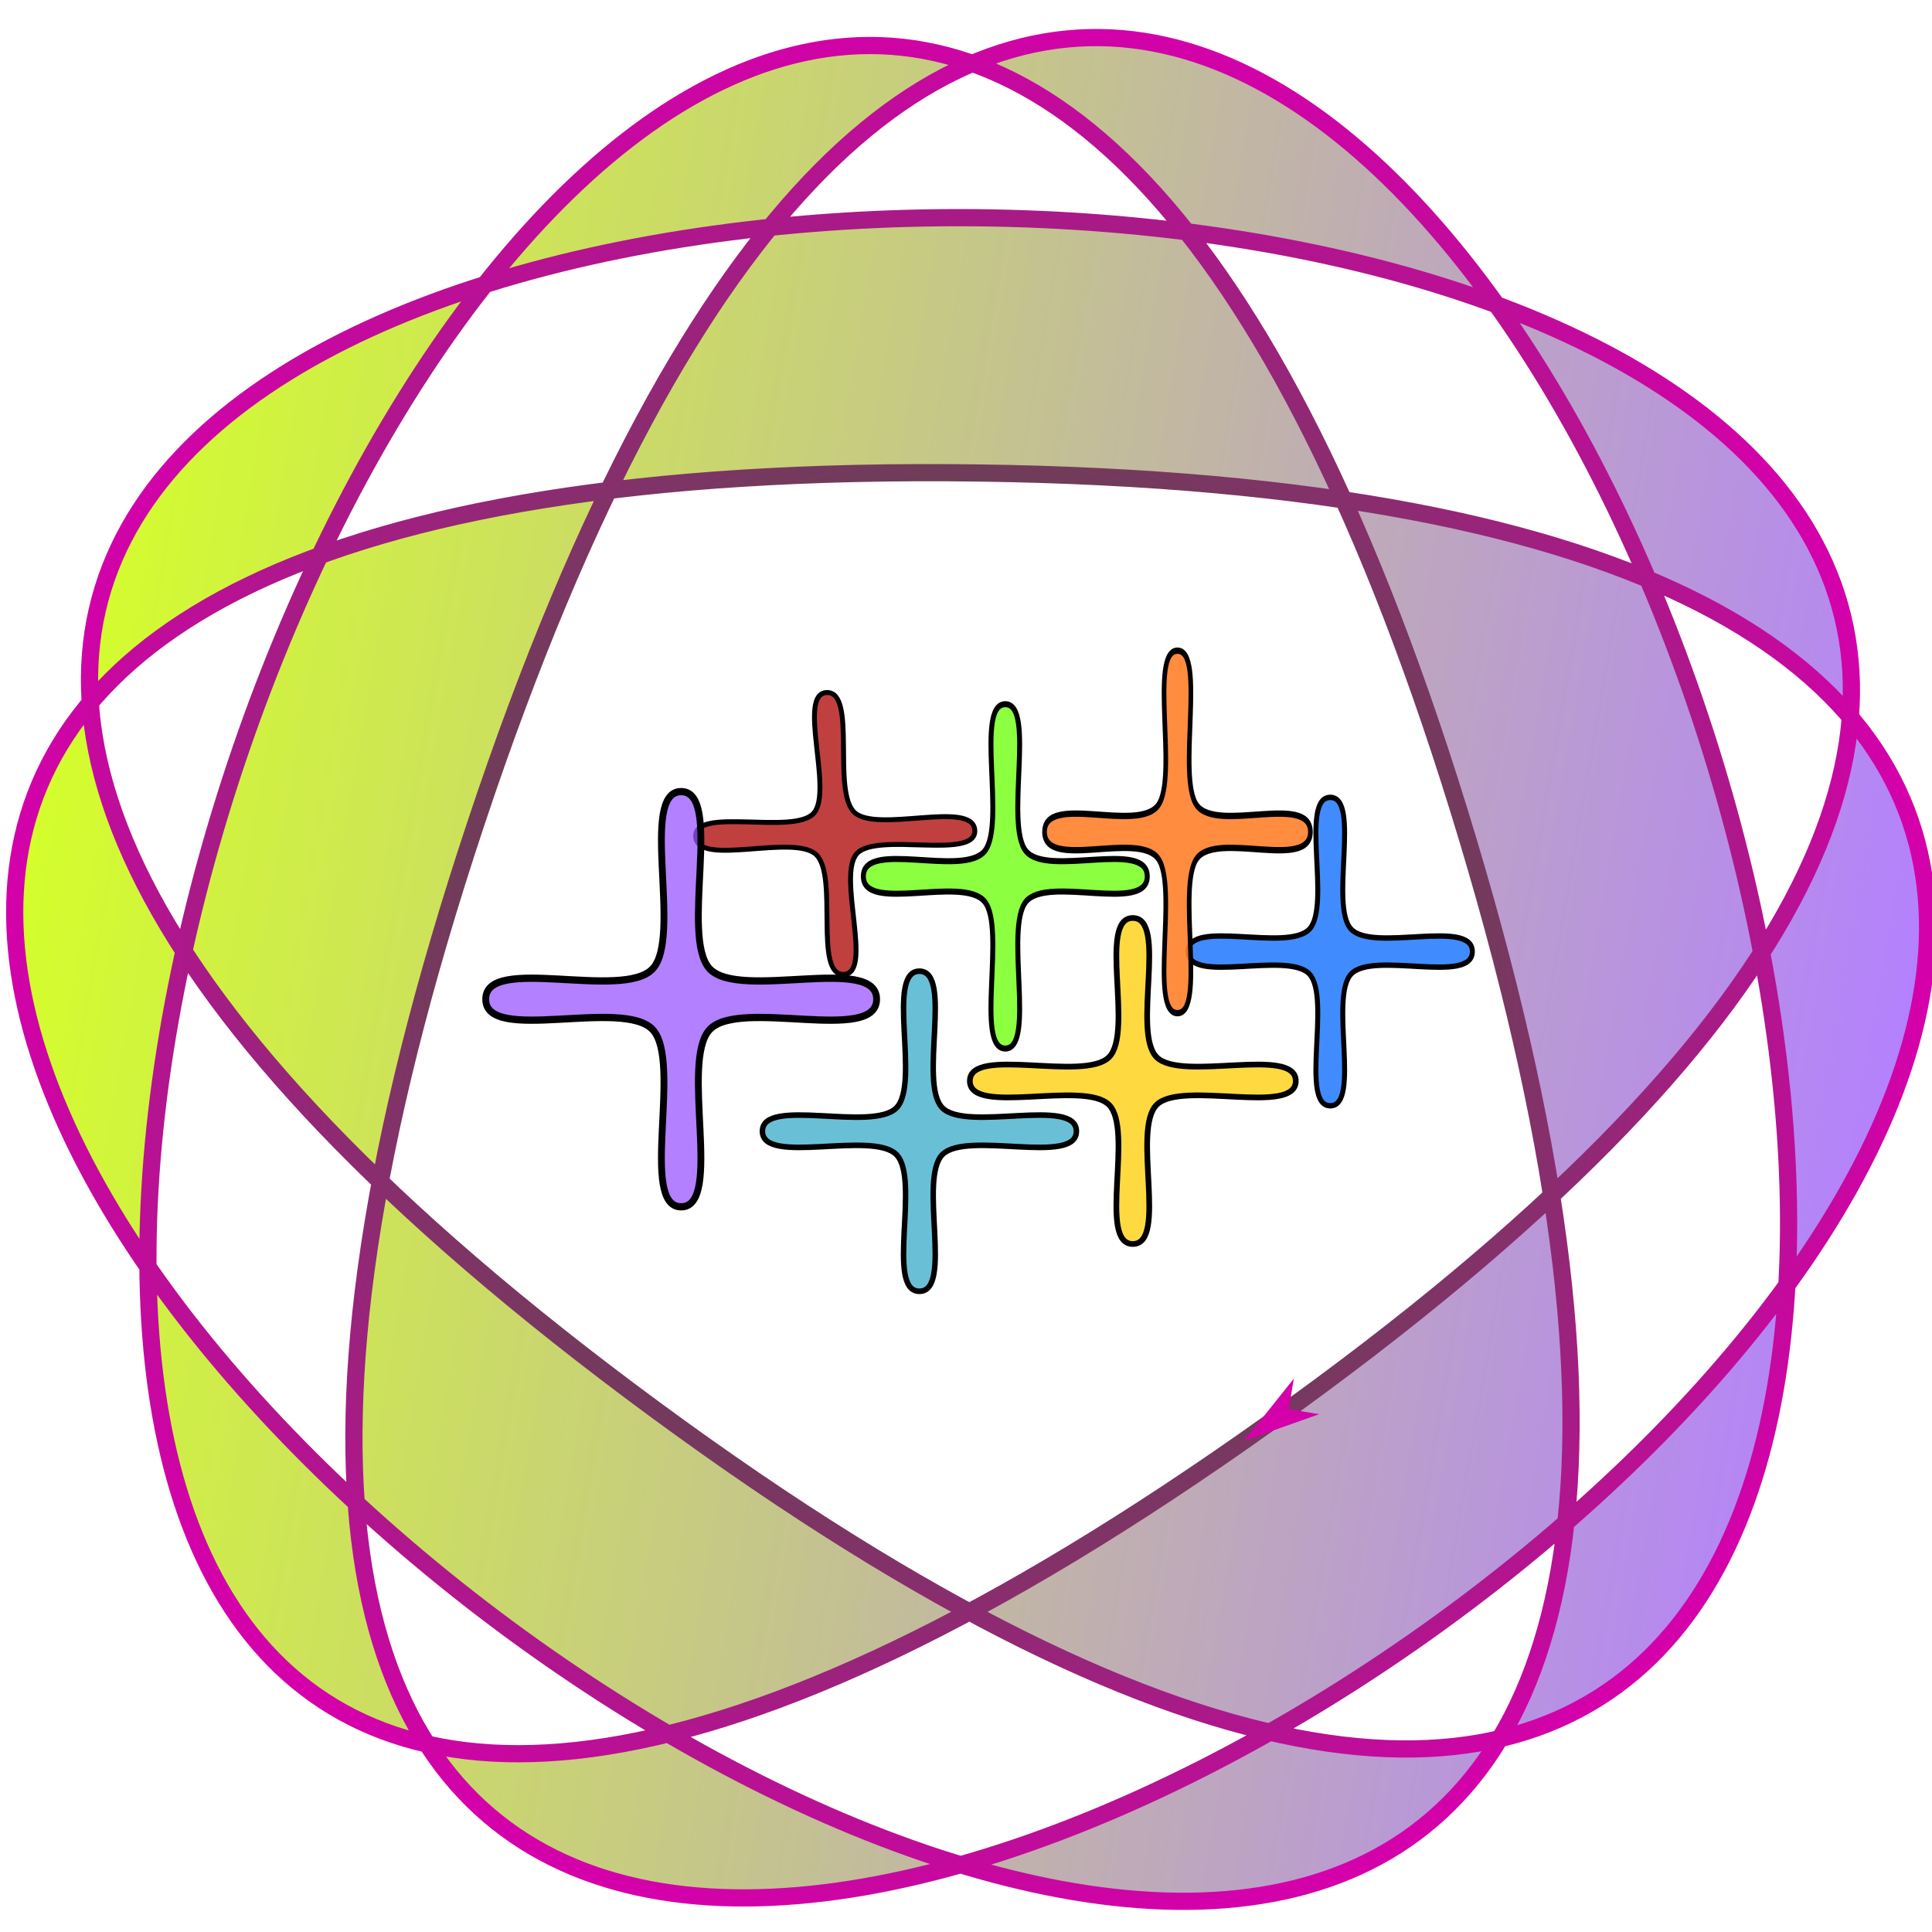
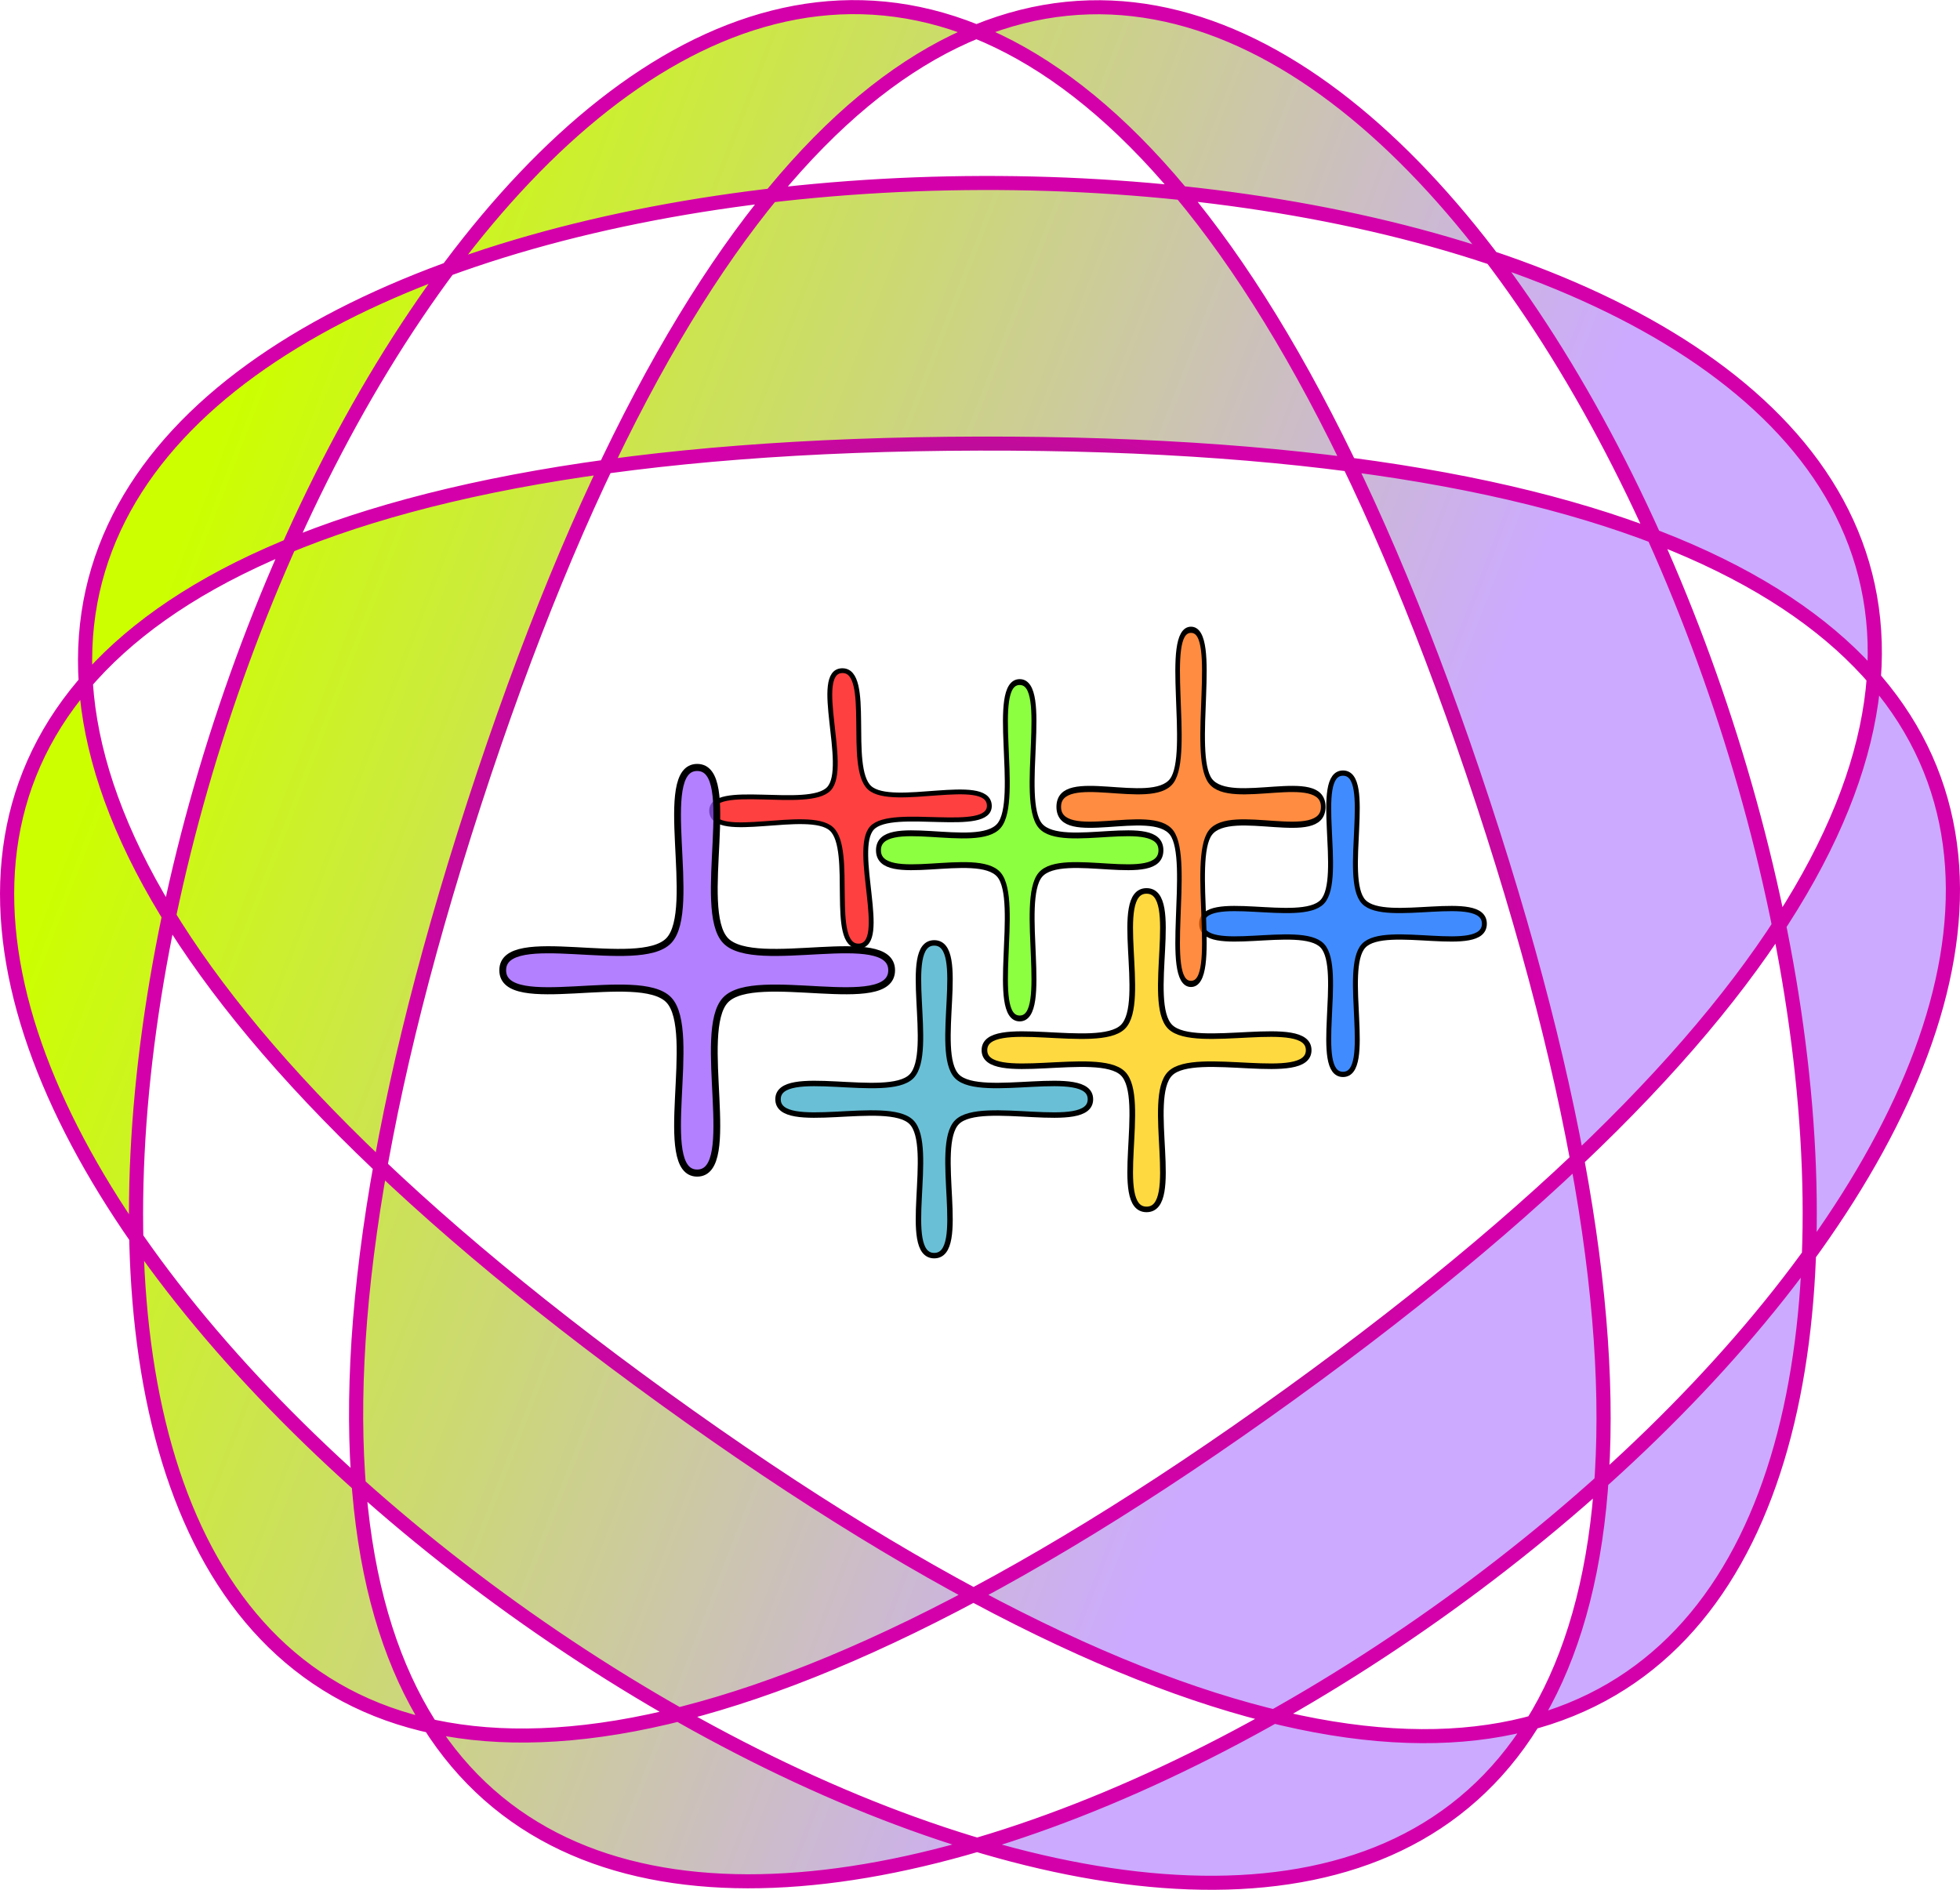
- <svg xmlns="http://www.w3.org/2000/svg" enable-background="new 0 0 200 200" version="1.1" viewBox="0 0 200 200" xml:space="preserve">
+ <svg xmlns="http://www.w3.org/2000/svg" width="200.08" height="192.92" enable-background="new 0 0 200 200" version="1.1" viewBox="0 0 200.08 192.92" xml:space="preserve">
  <defs>
-     <linearGradient id="linearGradient4415" x1="-33.321" x2="77.994" y1="597.84" y2="597.84" gradientUnits="userSpaceOnUse">
-       <stop stop-color="#d4ff2a" offset="0" />
-       <stop stop-color="#b380ff" offset="1" />
-     </linearGradient>
-     <radialGradient id="radialGradient75416-5" cx="22.337" cy="597.84" r="55.656" gradientTransform="matrix(1 0 0 1.0037 0 -2.2151)" gradientUnits="userSpaceOnUse">
+     <radialGradient id="radialGradient75416-5-2" cx="22.337" cy="597.84" r="55.656" gradientTransform="matrix(1 0 0 1.0037 0 -2.2151)" gradientUnits="userSpaceOnUse">
      <stop stop-color="#008000" offset="0" />
      <stop stop-color="#d400aa" offset="1" />
    </radialGradient>
-     <marker id="Arrow1Sstart-2" overflow="visible" orient="auto">
-       <path transform="matrix(.2 0 0 .2 1.2 0)" d="m0 0 5-5-17.5 5 17.5 5z" fill="context-stroke" fill-rule="evenodd" stroke="context-stroke" stroke-width="1pt" />
-     </marker>
+     <linearGradient id="linearGradient81632" x1="-59.778" x2="63.875" y1="559.41" y2="579.17" gradientUnits="userSpaceOnUse">
+       <stop stop-color="#cf0" offset="0" />
+       <stop stop-color="#caf" offset="1" />
+     </linearGradient>
  </defs>
  <style type="text/css">
	.st0{fill:url(#SVGID_1_);}
	.st1{fill:#FEFEFE;}
	.st2{fill:#FFD72F;}
</style>
  <linearGradient id="SVGID_1_" x1="21.456" x2="185.95" y1="15.326" y2="182.89" gradientUnits="userSpaceOnUse">
    <stop stop-color="#64A4FF" offset="0" />
    <stop stop-color="#008080" offset="1" />
  </linearGradient>
-   <g fill-rule="evenodd">
-     <path transform="matrix(1.7554 .30336 -.30336 1.7554 241.69 -955.12)" d="m44.373 620.35c111.75-112.83-176.62-65.231-35.285 5.318 141.33 70.548 7.666-188.75-16.076-31.811-23.743 156.94 181.56-49.874 25.297-25.024-156.26 24.85 102.16 157.47 31.647 16.12-70.512-141.35-117.33 148.23-5.583 35.398z" fill="url(#linearGradient4415)" marker-start="url(#Arrow1Sstart-2)" stroke="url(#radialGradient75416-5)" />
-     <g fill-opacity=".75" stroke="#000" stroke-width=".749pt">
-       <path transform="matrix(.50492 -.011984 -.030339 -.50998 -50.691 50.719)" d="m295.68-76.006c0 6.196-20.046-0.201-24.427 4.18s2.015 24.427-4.18 24.427 0.201-20.046-4.18-24.427c-4.381-4.381-24.427 2.015-24.427-4.18s20.046 0.201 24.427-4.18c4.381-4.381-2.015-24.427 4.18-24.427s-0.201 20.046 4.18 24.427c4.381 4.381 24.427-2.015 24.427 4.18z" fill="#a00" />
-       <path transform="matrix(.58966 0 0 -.58983 -40.213 67.073)" d="m295.68-76.006c0 6.196-20.046-0.201-24.427 4.18s2.015 24.427-4.18 24.427 0.201-20.046-4.18-24.427c-4.381-4.381-24.427 2.015-24.427-4.18s20.046 0.201 24.427-4.18c4.381-4.381-2.015-24.427 4.18-24.427s-0.201 20.046 4.18 24.427c4.381 4.381 24.427-2.015 24.427 4.18z" fill="#fc0" />
-       <path transform="matrix(.70731 0 0 -.75124 -118.39 46.339)" d="m295.68-76.006c0 6.196-20.046-0.201-24.427 4.18s2.015 24.427-4.18 24.427 0.201-20.046-4.18-24.427c-4.381-4.381-24.427 2.015-24.427-4.18s20.046 0.201 24.427-4.18c4.381-4.381-2.015-24.427 4.18-24.427s-0.201 20.046 4.18 24.427c4.381 4.381 24.427-2.015 24.427 4.18z" fill="#95f" />
-       <path transform="matrix(.51367 0 0 -.62302 -33.118 43.368)" d="m295.68-76.006c0 6.196-20.046-0.201-24.427 4.18s2.015 24.427-4.18 24.427 0.201-20.046-4.18-24.427c-4.381-4.381-24.427 2.015-24.427-4.18s20.046 0.201 24.427-4.18c4.381-4.381-2.015-24.427 4.18-24.427s-0.201 20.046 4.18 24.427c4.381 4.381 24.427-2.015 24.427 4.18z" fill="#6f0" />
-       <path transform="matrix(.51419 0 0 -.558 .38234 56.096)" d="m295.68-76.006c0 6.196-20.046-0.201-24.427 4.18s2.015 24.427-4.18 24.427 0.201-20.046-4.18-24.427c-4.381-4.381-24.427 2.015-24.427-4.18s20.046 0.201 24.427-4.18c4.381-4.381-2.015-24.427 4.18-24.427s-0.201 20.046 4.18 24.427c4.381 4.381 24.427-2.015 24.427 4.18z" fill="#06f" />
-       <path transform="matrix(.56811 0 0 -.57919 -56.55 73.084)" d="m295.68-76.006c0 6.196-20.046-0.201-24.427 4.18s2.015 24.427-4.18 24.427 0.201-20.046-4.18-24.427c-4.381-4.381-24.427 2.015-24.427-4.18s20.046 0.201 24.427-4.18c4.381-4.381-2.015-24.427 4.18-24.427s-0.201 20.046 4.18 24.427c4.381 4.381 24.427-2.015 24.427 4.18z" fill="#37abc8" />
-     </g>
-     <path transform="matrix(.48099 0 0 -.65585 -6.5673 36.272)" d="m295.68-76.006c0 6.196-20.046-0.201-24.427 4.18s2.015 24.427-4.18 24.427 0.201-20.046-4.18-24.427c-4.381-4.381-24.427 2.015-24.427-4.18s20.046 0.201 24.427-4.18c4.381-4.381-2.015-24.427 4.18-24.427s-0.201 20.046 4.18 24.427c4.381 4.381 24.427-2.015 24.427 4.18z" fill="#ff7f2a" fill-opacity=".895" stroke="#000" stroke-width=".749pt" />
+   <path transform="matrix(1.022 .20722 -.21459 1.0152 204.78 -513.67)" d="m61.483 633.67c182.36-200.35-306.37-99.359-59.848 12.577 246.52 111.94-1.715-323.1-30.213-53.607-28.498 269.49 306.94-99.473 41.103-44.608-265.84 54.865 191.16 260.75 55.521 24.796-135.64-235.96-188.92 261.19-6.564 60.842z" fill="url(#linearGradient81632)" fill-rule="evenodd" stroke="url(#radialGradient75416-5-2)" stroke-width="1.384" />
+   <g fill-opacity=".75" fill-rule="evenodd" stroke="#000" stroke-width=".749pt">
+     <path transform="matrix(.49537 -.011546 -.029765 -.49135 -47.742 48.265)" d="m295.68-76.006c0 6.196-20.046-0.201-24.427 4.18s2.015 24.427-4.18 24.427c-6.196 0 0.201-20.046-4.18-24.427-4.381-4.381-24.427 2.015-24.427-4.18s20.046 0.201 24.427-4.18c4.381-4.381-2.015-24.427 4.18-24.427 6.196 0-0.201 20.046 4.18 24.427 4.381 4.381 24.427-2.015 24.427 4.18z" fill="#f00" />
+     <path transform="matrix(.57851 0 0 -.56829 -37.462 64.022)" d="m295.68-76.006c0 6.196-20.046-0.201-24.427 4.18s2.015 24.427-4.18 24.427c-6.196 0 0.201-20.046-4.18-24.427-4.381-4.381-24.427 2.015-24.427-4.18s20.046 0.201 24.427-4.18c4.381-4.381-2.015-24.427 4.18-24.427 6.196 0-0.201 20.046 4.18 24.427 4.381 4.381 24.427-2.015 24.427 4.18z" fill="#fc0" />
+     <path transform="matrix(.69393 0 0 -.7238 -114.16 44.045)" d="m295.68-76.006c0 6.196-20.046-0.201-24.427 4.18s2.015 24.427-4.18 24.427c-6.196 0 0.201-20.046-4.18-24.427-4.381-4.381-24.427 2.015-24.427-4.18s20.046 0.201 24.427-4.18c4.381-4.381-2.015-24.427 4.18-24.427 6.196 0-0.201 20.046 4.18 24.427 4.381 4.381 24.427-2.015 24.427 4.18z" fill="#95f" />
+     <path transform="matrix(.50396 0 0 -.60026 -30.502 41.183)" d="m295.68-76.006c0 6.196-20.046-0.201-24.427 4.18s2.015 24.427-4.18 24.427c-6.196 0 0.201-20.046-4.18-24.427-4.381-4.381-24.427 2.015-24.427-4.18s20.046 0.201 24.427-4.18c4.381-4.381-2.015-24.427 4.18-24.427 6.196 0-0.201 20.046 4.18 24.427 4.381 4.381 24.427-2.015 24.427 4.18z" fill="#6f0" />
+     <path transform="matrix(.50447 0 0 -.53763 2.3652 53.446)" d="m295.68-76.006c0 6.196-20.046-0.201-24.427 4.18s2.015 24.427-4.18 24.427c-6.196 0 0.201-20.046-4.18-24.427-4.381-4.381-24.427 2.015-24.427-4.18s20.046 0.201 24.427-4.18c4.381-4.381-2.015-24.427 4.18-24.427 6.196 0-0.201 20.046 4.18 24.427 4.381 4.381 24.427-2.015 24.427 4.18z" fill="#06f" />
+     <path transform="matrix(.55737 0 0 -.55804 -53.491 69.814)" d="m295.68-76.006c0 6.196-20.046-0.201-24.427 4.18s2.015 24.427-4.18 24.427c-6.196 0 0.201-20.046-4.18-24.427-4.381-4.381-24.427 2.015-24.427-4.18s20.046 0.201 24.427-4.18c4.381-4.381-2.015-24.427 4.18-24.427 6.196 0-0.201 20.046 4.18 24.427 4.381 4.381 24.427-2.015 24.427 4.18z" fill="#37abc8" />
+     <path transform="matrix(.4719 0 0 -.6319 -4.453 34.346)" d="m295.68-76.006c0 6.196-20.046-0.201-24.427 4.18s2.015 24.427-4.18 24.427c-6.196 0 0.201-20.046-4.18-24.427-4.381-4.381-24.427 2.015-24.427-4.18s20.046 0.201 24.427-4.18c4.381-4.381-2.015-24.427 4.18-24.427 6.196 0-0.201 20.046 4.18 24.427 4.381 4.381 24.427-2.015 24.427 4.18z" fill="#f60" />
  </g>
</svg>
